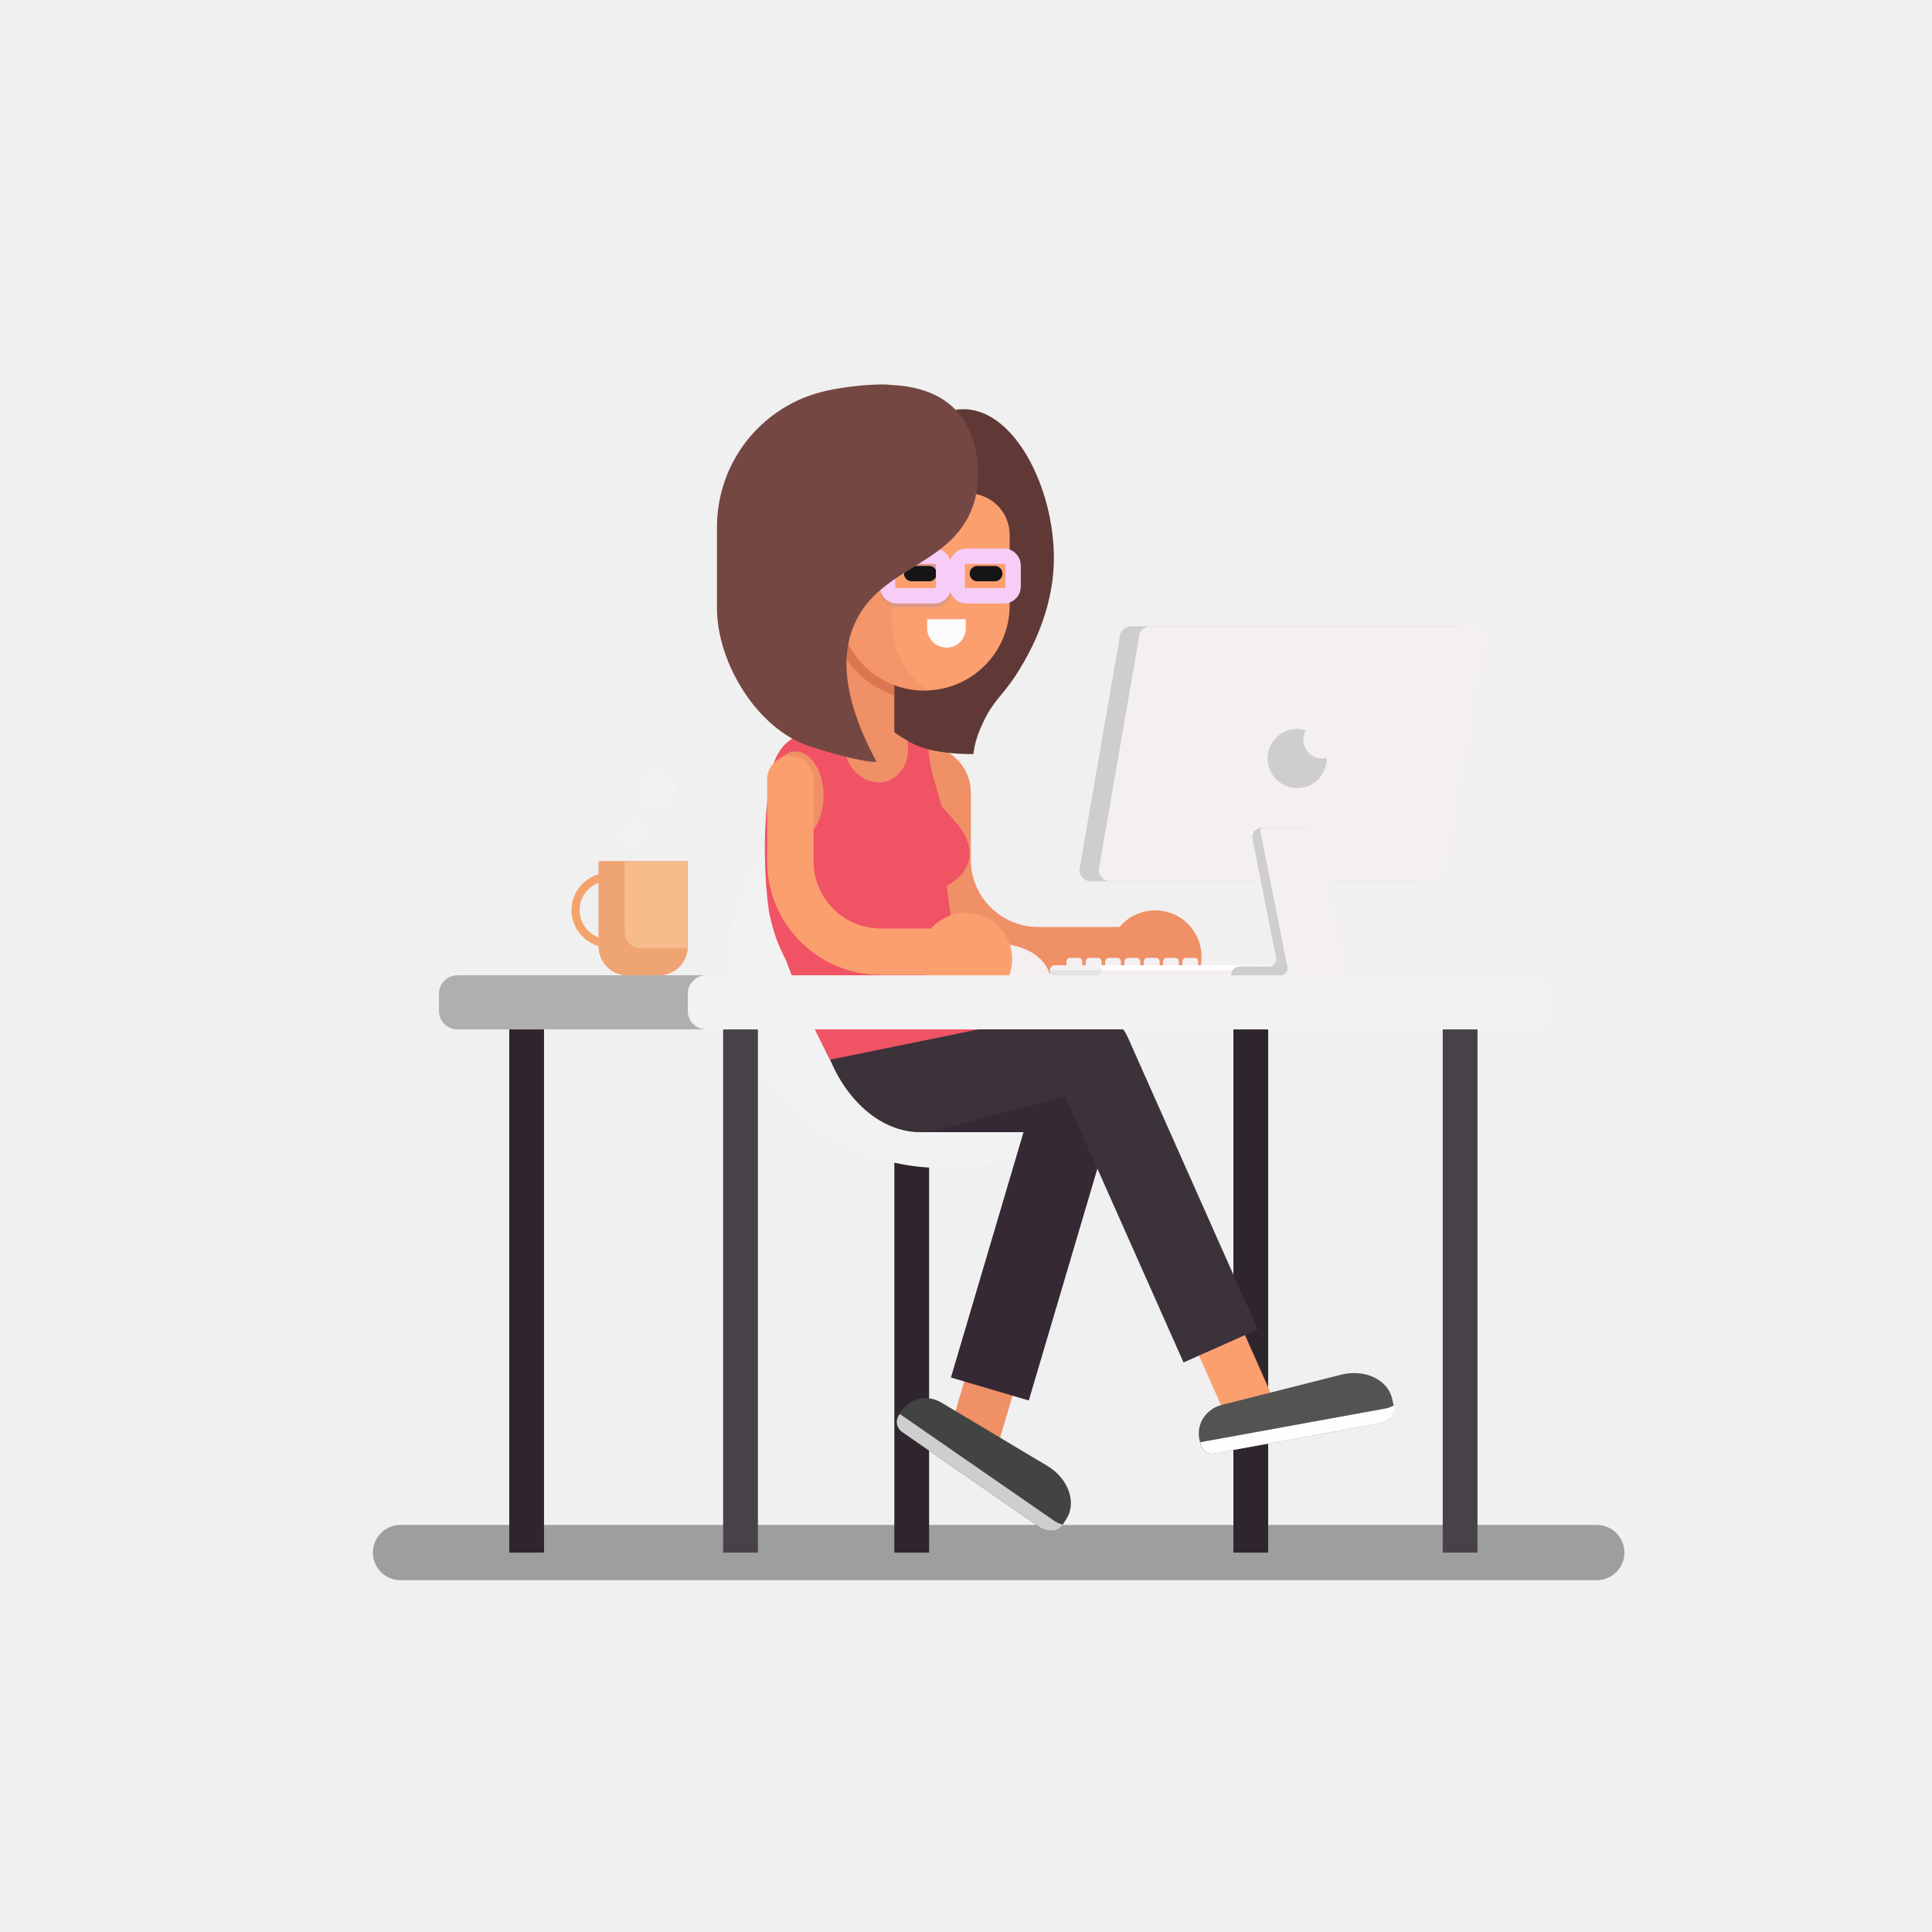
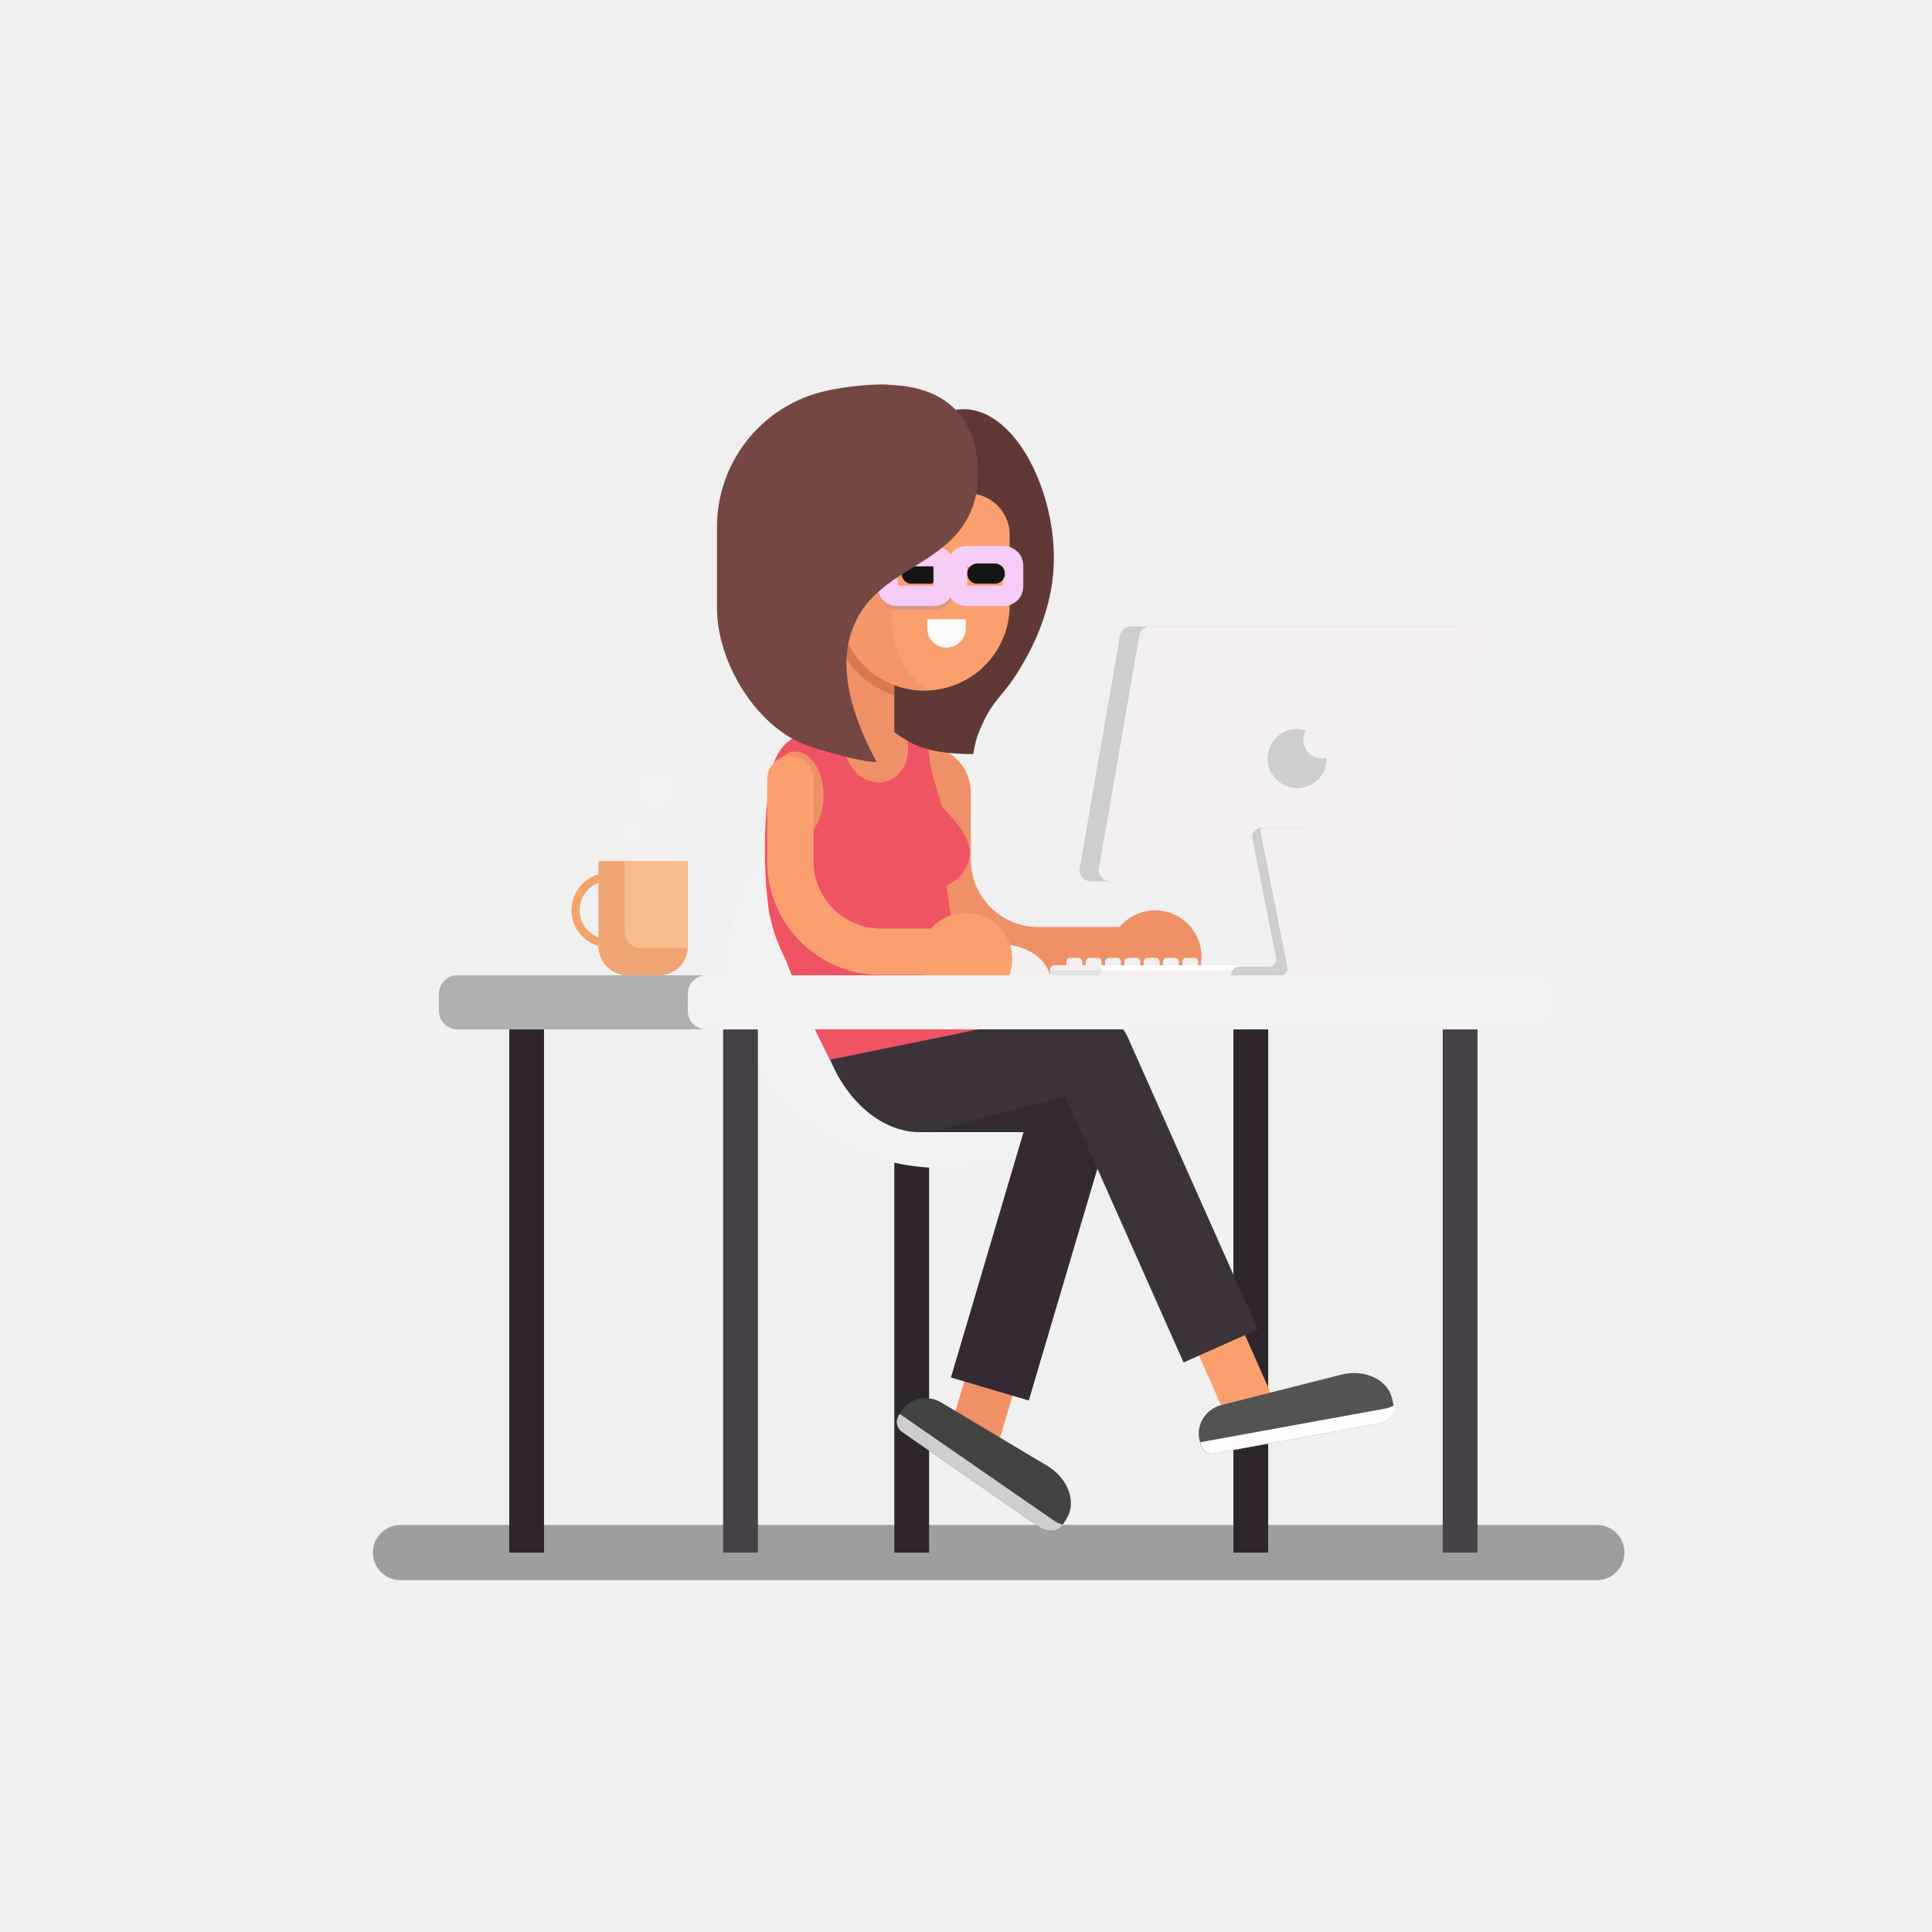
- <svg xmlns="http://www.w3.org/2000/svg" width="377" height="377" viewBox="0 0 377 377" fill="none">
-   <path opacity="0.34" d="M311.59 308.348H78.152C75.174 308.348 72.761 305.935 72.761 302.957C72.761 299.979 75.174 297.566 78.152 297.566H311.59C314.569 297.566 316.982 299.979 316.982 302.957C316.982 305.935 314.569 308.348 311.59 308.348Z" fill="black" />
-   <path d="M240.68 302.966H247.466V200.875H240.68V302.966Z" fill="#2F262D" />
-   <path d="M214.852 221.45C213.759 218.999 214.852 216.096 217.341 214.965C217.981 214.702 218.66 214.551 219.339 214.551C221.261 214.551 223.033 215.682 223.825 217.454L247.953 271.817L238.98 275.813L214.852 221.45Z" fill="#FC9F6F" />
-   <path d="M174.515 302.966H181.301V200.875H174.515V302.966Z" fill="#2F262D" />
-   <path d="M205.917 207.539C182.581 207.539 163.693 189.744 163.693 167.84C163.693 162.185 164.975 156.794 167.237 151.893C152.383 158.038 142.016 172.025 142.016 188.236C142.016 210.178 160.904 227.934 184.24 227.934C201.544 227.934 216.398 218.17 222.92 204.183C217.68 206.332 211.949 207.539 205.917 207.539Z" fill="#F2F2F2" />
-   <path d="M182.543 218.283C195.307 218.283 205.653 208.78 205.653 197.058C205.653 185.336 195.307 175.833 182.543 175.833C169.78 175.833 159.433 185.336 159.433 197.058C159.433 208.78 169.78 218.283 182.543 218.283Z" fill="#3B323A" />
-   <path d="M140.923 200.866H89.236C87.275 200.866 85.654 199.245 85.654 197.284V193.891C85.654 191.931 87.275 190.31 89.236 190.31H140.923C142.883 190.31 144.504 191.931 144.504 193.891V197.284C144.504 199.245 142.883 200.866 140.923 200.866Z" fill="#AFAFAF" />
-   <path d="M202.562 180.885C195.324 180.885 189.443 175.003 189.443 167.765V154.645C189.443 149.631 185.409 145.597 180.395 145.597V167.765C180.395 180.018 190.31 189.933 202.562 189.933H220.922V180.885H202.562Z" fill="#EF9067" />
-   <path d="M205.54 111.63C204.183 128.783 189.103 147.784 175.003 145.371C161.507 143.072 152.233 121.771 156.794 106.842C159.622 97.643 167.388 91.875 173.646 87.238C180.131 82.412 184.504 79.17 189.48 79.962C199.358 81.47 206.634 97.982 205.54 111.63Z" fill="#603936" />
-   <path d="M186.502 160.451C186.238 160.15 184.127 157.699 183.75 157.36C182.77 153.326 180.771 148.877 181.186 143.675C178.359 141.601 173.684 138.962 168.368 139.339C166.785 139.452 165.126 139.829 164.297 140.018C159.697 141.073 156.794 142.77 155.852 143.335C154.57 144.127 153.929 144.504 153.175 145.258C151.139 147.369 150.649 149.933 150.385 151.441C148.123 164.56 149.895 177.152 150.121 178.246C150.536 180.244 151.102 182.016 151.102 182.016C152.044 184.994 153.175 186.841 153.477 187.671C154.985 191.742 158.415 200.3 162.035 206.822C164.674 207.237 170.668 209.876 174.626 208.519C180.658 206.445 193.099 201.808 197.548 200.866C192.006 194.645 186.917 187.708 185.597 179.263C185.258 177.077 184.956 174.928 184.73 172.817C185.258 172.553 188.462 170.932 189.103 167.69C189.782 164.183 187.03 161.054 186.502 160.451Z" fill="#F05364" />
-   <path d="M172.888 152.493C176.177 151.576 177.977 147.728 176.909 143.897C175.841 140.067 172.308 137.705 169.019 138.622C165.73 139.539 163.93 143.388 164.998 147.218C166.066 151.049 169.599 153.411 172.888 152.493Z" fill="#EF9067" />
-   <path d="M169.989 137.002C172.063 141.903 175.493 143.599 177.68 144.881C181.94 147.369 189.933 147.143 189.933 147.143C190.196 145.409 190.46 143.901 191.818 141.036C193.778 136.776 195.588 135.758 198.113 131.912C201.883 126.107 203.768 119.094 202.562 118.416C201.695 117.888 199.32 120.602 197.774 122.186C193.363 126.71 183.486 133.42 169.989 137.002Z" fill="#603936" />
-   <path d="M169.838 147.784H168.255C164.787 147.784 161.997 144.994 161.997 141.526V117.737H174.513V143.071C174.513 145.673 172.402 147.784 169.838 147.784Z" fill="#EF9067" />
-   <path d="M99.371 302.966H106.157L106.157 200.875H99.371L99.371 302.966Z" fill="#2F262D" />
-   <path d="M141.109 302.966H147.895V200.875H141.109V302.966Z" fill="#494149" />
-   <path d="M281.525 302.966H288.311V200.875H281.525V302.966Z" fill="#494149" />
-   <path opacity="0.71" d="M161.997 120.263C162.826 127.464 167.803 133.42 174.513 135.682V116.305H161.997V120.263Z" fill="#D36B46" />
-   <path d="M180.395 134.74C171.196 134.74 163.769 127.313 163.769 118.114V97.832C163.769 96.964 164.447 96.286 165.315 96.286H188.952C193.401 96.286 197.02 99.905 197.02 104.354V118.114C197.02 127.313 189.593 134.74 180.395 134.74Z" fill="#FC9F6F" />
-   <path d="M197.02 115.739C196.832 116.191 196.379 116.493 195.889 116.493H188.575C187.897 116.493 187.331 115.927 187.331 115.249V111.14C187.331 110.461 187.897 109.895 188.575 109.895H195.889C196.379 109.895 196.832 110.197 197.02 110.649V109.066C196.681 108.878 196.304 108.764 195.889 108.764H188.575C187.256 108.764 186.2 109.82 186.2 111.14V115.249C186.2 116.568 187.256 117.624 188.575 117.624H195.889C196.304 117.624 196.681 117.511 197.02 117.322V115.739Z" fill="#DD9883" />
-   <path d="M182.317 117.021H175.003C173.986 117.021 173.194 116.191 173.194 115.211V111.102C173.194 110.084 174.023 109.292 175.003 109.292H182.317C183.335 109.292 184.127 110.122 184.127 111.102V115.211C184.127 116.229 183.297 117.021 182.317 117.021Z" stroke="#DD9883" stroke-width="3" stroke-miterlimit="10" stroke-linecap="round" stroke-linejoin="round" />
-   <path opacity="0.6" d="M174.099 121.281V100.998C174.099 100.131 174.777 99.453 175.644 99.453L189.292 94.665C187.821 92.742 191.554 96.323 188.952 96.323H165.315C164.447 96.323 163.769 97.002 163.769 97.869V118.152C163.769 127.351 171.196 134.778 180.394 134.778C180.583 134.778 180.771 134.778 180.998 134.778C176.813 131.724 174.099 126.823 174.099 121.281Z" fill="#EF9067" />
-   <path d="M195.889 116.267H188.575C187.557 116.267 186.766 115.437 186.766 114.457V110.348C186.766 109.33 187.595 108.538 188.575 108.538H195.889C196.907 108.538 197.699 109.368 197.699 110.348V114.457C197.699 115.475 196.869 116.267 195.889 116.267Z" stroke="#F6CDF7" stroke-width="3" stroke-miterlimit="10" stroke-linecap="round" stroke-linejoin="round" />
-   <path d="M184.73 126.37C182.619 126.37 180.922 124.674 180.922 122.6V120.828H188.462V122.6C188.462 124.674 186.803 126.37 184.73 126.37Z" fill="#FCFAFA" />
-   <path d="M177.906 111.931H181.299" stroke="#161515" stroke-width="3" stroke-miterlimit="10" stroke-linecap="round" stroke-linejoin="round" />
-   <path d="M190.724 111.931H194.117" stroke="#161515" stroke-width="3" stroke-miterlimit="10" stroke-linecap="round" stroke-linejoin="round" />
-   <path d="M182.317 116.267H175.003C173.986 116.267 173.194 115.437 173.194 114.457V110.348C173.194 109.33 174.023 108.538 175.003 108.538H182.317C183.335 108.538 184.127 109.368 184.127 110.348V114.457C184.127 115.475 183.297 116.267 182.317 116.267Z" stroke="#F6CDF7" stroke-width="3" stroke-miterlimit="10" stroke-linecap="round" stroke-linejoin="round" />
-   <path d="M187.369 81.017C182.807 75.136 175.041 75.249 173.609 75.098C172.327 74.835 165.277 75.174 160.112 76.531C148.199 79.698 139.905 90.48 139.905 102.846V118.68C139.905 129.311 147.746 142.204 157.812 145.56C163.392 147.445 169.575 148.877 171.045 148.651C163.58 134.815 164.598 126.634 166.709 121.846C171.761 110.159 186.577 110.574 190.234 97.568C190.31 97.191 192.609 87.803 187.369 81.017Z" fill="#754743" />
-   <path d="M233.891 189.819C234.268 188.839 234.456 187.784 234.456 186.69C234.456 181.676 230.422 177.642 225.408 177.642C220.394 177.642 216.36 181.676 216.36 186.69C216.36 187.784 216.549 188.839 216.926 189.819H233.891Z" fill="#EF9067" />
-   <path d="M204.862 190.31C204.108 186.841 199.923 184.202 194.834 184.202C189.782 184.202 185.559 186.841 184.805 190.31H204.862Z" fill="#F4EFF0" />
-   <path d="M155.211 163.92C158.251 163.92 160.715 160.054 160.715 155.286C160.715 150.518 158.251 146.653 155.211 146.653C152.171 146.653 149.707 150.518 149.707 155.286C149.707 160.054 152.171 163.92 155.211 163.92Z" fill="#EF9067" />
-   <path d="M171.874 181.186C164.636 181.186 158.755 175.305 158.755 168.067V152.044C158.755 149.556 156.719 147.52 154.231 147.52C151.742 147.52 149.707 149.556 149.707 152.044V168.067C149.707 180.319 159.622 190.234 171.874 190.234H190.234V181.186H181.035H171.874Z" fill="#FC9F6F" />
-   <path d="M248.104 190.31H205.88C205.352 190.31 204.9 189.857 204.9 189.329C204.9 188.802 205.352 188.349 205.88 188.349H248.141C248.669 188.349 249.122 188.802 249.122 189.329C249.122 189.857 248.669 190.31 248.104 190.31Z" fill="white" />
-   <path d="M248.104 189.329H205.88C205.503 189.329 205.201 189.141 205.013 188.839C204.937 188.99 204.862 189.141 204.862 189.329C204.862 189.857 205.314 190.31 205.842 190.31H248.104C248.631 190.31 249.084 189.857 249.084 189.329C249.084 189.141 249.046 188.99 248.933 188.839C248.782 189.103 248.481 189.329 248.104 189.329Z" fill="#F4EFF0" />
-   <path d="M214.061 190.31H205.88C205.352 190.31 204.9 189.857 204.9 189.329C204.9 188.802 205.352 188.349 205.88 188.349H214.061C214.588 188.349 215.041 188.802 215.041 189.329C215.041 189.857 214.626 190.31 214.061 190.31Z" fill="#F4EFF0" />
-   <path d="M245.125 188.349H242.034V187.633C242.034 187.256 242.336 186.917 242.75 186.917H244.409C244.786 186.917 245.125 187.218 245.125 187.633V188.349Z" fill="#F4EFF0" />
-   <path d="M241.355 188.349H238.264V187.633C238.264 187.256 238.566 186.917 238.98 186.917H240.639C241.016 186.917 241.355 187.218 241.355 187.633V188.349Z" fill="#F4EFF0" />
-   <path d="M237.585 188.349H234.494V187.633C234.494 187.256 234.796 186.917 235.21 186.917H236.869C237.246 186.917 237.585 187.218 237.585 187.633V188.349Z" fill="#F4EFF0" />
-   <path d="M233.815 188.349H230.724V187.633C230.724 187.256 231.026 186.917 231.44 186.917H233.099C233.476 186.917 233.815 187.218 233.815 187.633V188.349Z" fill="#F4EFF0" />
-   <path d="M230.045 188.349H226.954V187.633C226.954 187.256 227.256 186.917 227.67 186.917H229.329C229.706 186.917 230.045 187.218 230.045 187.633V188.349Z" fill="#F4EFF0" />
-   <path d="M226.275 188.349H223.184V187.633C223.184 187.256 223.486 186.917 223.9 186.917H225.559C225.936 186.917 226.275 187.218 226.275 187.633V188.349Z" fill="#F4EFF0" />
-   <path d="M222.505 188.349H219.414V187.633C219.414 187.256 219.716 186.917 220.13 186.917H221.789C222.166 186.917 222.505 187.218 222.505 187.633V188.349Z" fill="#F4EFF0" />
-   <path d="M218.735 188.349H215.644V187.633C215.644 187.256 215.946 186.917 216.36 186.917H218.019C218.396 186.917 218.735 187.218 218.735 187.633V188.349Z" fill="#F4EFF0" />
-   <path d="M214.965 188.349H211.874V187.633C211.874 187.256 212.176 186.917 212.59 186.917H214.249C214.626 186.917 214.965 187.218 214.965 187.633V188.349Z" fill="#F4EFF0" />
-   <path d="M211.195 188.349H208.104V187.633C208.104 187.256 208.406 186.917 208.82 186.917H210.479C210.856 186.917 211.195 187.218 211.195 187.633V188.349Z" fill="#F4EFF0" />
-   <path d="M205.88 190.31H214.061C214.588 190.31 215.041 189.857 215.041 189.329H204.862C204.862 189.857 205.314 190.31 205.88 190.31Z" fill="#E2E2E2" />
-   <path d="M209.537 220.922H179.716L179.49 205.088H216.436C218.924 205.088 220.922 207.086 220.922 209.574C220.884 215.87 215.795 220.922 209.537 220.922Z" fill="#352934" />
-   <path d="M185.559 278.339L203.844 216.511C204.447 214.438 206.37 213.005 208.556 213.005C209.009 213.005 209.499 213.08 209.951 213.194C212.553 213.948 214.023 216.7 213.269 219.301L194.984 281.129L185.559 278.339Z" fill="#EF9067" />
-   <path d="M200.752 273.287L185.559 268.801L204.711 204.07C205.955 199.885 210.366 197.473 214.551 198.717C218.735 199.961 221.148 204.372 219.904 208.556L200.752 273.287Z" fill="#352934" />
-   <path d="M276.228 171.987H212.892C211.648 171.987 210.63 170.969 210.63 169.725L218.472 124.485C218.472 123.241 219.489 122.223 220.734 122.223H284.07C285.314 122.223 286.332 123.241 286.332 124.485L278.49 169.725C278.49 170.969 277.51 171.987 276.228 171.987Z" fill="#CECECE" />
-   <path d="M279.998 171.987H216.662C215.418 171.987 214.4 170.969 214.4 169.725L222.241 124.485C222.241 123.241 223.259 122.223 224.503 122.223H287.84C289.084 122.223 290.102 123.241 290.102 124.485L282.26 169.725C282.26 170.969 281.28 171.987 279.998 171.987Z" fill="#F4EFF0" />
-   <path d="M260.658 187.859L255.455 161.507H246.181C245.05 161.507 244.183 162.562 244.409 163.656L249.009 186.917C249.197 187.784 248.518 188.575 247.651 188.575H241.996C240.978 188.575 240.187 189.405 240.187 190.385H249.687H258.509C259.904 190.423 260.922 189.179 260.658 187.859Z" fill="#CECECE" />
-   <path d="M261.148 190.423H251.534L245.955 162.148C245.879 161.808 246.143 161.544 246.483 161.544H257.303L262.656 188.651C262.807 189.556 262.09 190.423 261.148 190.423Z" fill="#F4EFF0" />
-   <path d="M249.725 190.423H251.534L251.044 187.859H249.197L249.725 190.423Z" fill="#F4EFF0" />
-   <path d="M249.725 190.423C250.667 190.423 251.384 189.556 251.195 188.613L251.044 187.859H249.008L249.725 190.423Z" fill="#CECECE" />
-   <path d="M258.019 148.01C255.983 148.01 254.324 146.351 254.324 144.316C254.324 143.637 254.513 143.034 254.814 142.506C254.287 142.355 253.721 142.242 253.118 142.242C249.913 142.242 247.35 144.843 247.35 148.01C247.35 151.177 249.951 153.778 253.118 153.778C256.322 153.778 258.886 151.177 258.886 148.01C258.886 147.972 258.886 147.935 258.886 147.897C258.584 147.972 258.32 148.01 258.019 148.01Z" fill="#CECECE" />
-   <path d="M214.174 212.289L183.109 220.47C174.664 222.694 166.106 216.7 161.997 206.784L210.14 196.945C214.362 195.851 218.698 198.377 219.791 202.6C220.922 206.86 218.396 211.195 214.174 212.289Z" fill="#3B323A" />
-   <path d="M245.427 259.414L230.95 265.86L205.578 208.783C203.806 204.786 205.616 200.112 209.612 198.34C213.608 196.568 218.283 198.377 220.055 202.374L245.427 259.414Z" fill="#3B323A" />
-   <path d="M137.794 200.866H299.225C301.185 200.866 302.806 199.245 302.806 197.284V193.891C302.806 191.931 301.185 190.31 299.225 190.31H137.794C135.833 190.31 134.212 191.931 134.212 193.891V197.284C134.212 199.245 135.795 200.866 137.794 200.866Z" fill="#F2F2F2" />
-   <path d="M269.027 277.774L236.944 283.617C235.7 283.843 234.532 283.052 234.268 281.883L234.042 280.865C233.401 277.924 235.286 274.946 238.377 274.154L261.751 268.236C266.275 267.105 270.837 269.178 271.666 272.986L271.968 274.343C272.307 275.889 270.988 277.434 269.027 277.774Z" fill="#535452" />
-   <path d="M270.271 274.871L234.419 281.393C234.343 281.393 234.268 281.43 234.192 281.43L234.306 281.883C234.569 283.089 235.738 283.843 236.982 283.617L269.065 277.774C271.025 277.434 272.382 275.889 272.043 274.343L272.006 274.23C271.478 274.531 270.912 274.758 270.271 274.871Z" fill="#FFFDFD" />
-   <path d="M202.788 297.943L175.984 279.395C174.966 278.678 174.664 277.283 175.343 276.266L175.908 275.361C177.529 272.835 180.998 272.043 183.712 273.702L204.409 286.068C208.443 288.48 210.178 293.193 208.066 296.435L207.312 297.604C206.483 298.923 204.409 299.074 202.788 297.943Z" fill="#424441" />
-   <path d="M205.729 296.774L175.757 276.039C175.682 276.002 175.644 275.926 175.569 275.889L175.343 276.266C174.702 277.283 174.966 278.678 175.984 279.395L202.788 297.943C204.409 299.074 206.483 298.923 207.312 297.604L207.388 297.491C206.822 297.378 206.257 297.114 205.729 296.774Z" fill="#CECECE" />
-   <path d="M128.557 190.31H122.45C119.358 190.31 116.832 187.784 116.832 184.692V168.067H134.174V184.692C134.212 187.784 131.686 190.31 128.557 190.31Z" fill="#FF6161" />
-   <path d="M118.793 170.329C114.759 170.329 111.517 173.609 111.517 177.605C111.517 181.601 114.797 184.881 118.793 184.881C122.789 184.881 126.069 181.601 126.069 177.605C126.069 173.609 122.789 170.329 118.793 170.329ZM118.793 183.297C115.664 183.297 113.1 180.734 113.1 177.605C113.1 174.476 115.664 171.912 118.793 171.912C121.922 171.912 124.485 174.476 124.485 177.605C124.448 180.772 121.922 183.297 118.793 183.297Z" fill="#F4A36C" />
-   <path d="M128.557 190.31H122.45C119.358 190.31 116.832 187.784 116.832 184.692V168.067H134.174V184.692C134.212 187.784 131.686 190.31 128.557 190.31Z" fill="#F7BC8B" />
-   <path d="M125.051 185.032C123.317 185.032 121.922 183.637 121.922 181.903V168.067H116.832V184.692C116.832 187.784 119.358 190.31 122.45 190.31H128.557C131.535 190.31 133.986 187.972 134.174 185.032H125.051Z" fill="#EFA573" />
-   <path d="M196.945 190.31C197.322 189.329 197.51 188.274 197.51 187.181C197.51 182.166 193.476 178.133 188.462 178.133C183.448 178.133 179.414 182.166 179.414 187.181C179.414 188.274 179.603 189.329 179.98 190.31H196.945Z" fill="#FC9F6F" />
-   <path opacity="0.77" d="M123.618 165.051C124.972 165.051 126.069 163.953 126.069 162.6C126.069 161.247 124.972 160.15 123.618 160.15C122.265 160.15 121.168 161.247 121.168 162.6C121.168 163.953 122.265 165.051 123.618 165.051Z" fill="#F2F2F2" />
-   <path opacity="0.77" d="M128.142 157.699C130.162 157.699 131.799 156.062 131.799 154.042C131.799 152.023 130.162 150.385 128.142 150.385C126.123 150.385 124.485 152.023 124.485 154.042C124.485 156.062 126.123 157.699 128.142 157.699Z" fill="#F2F2F2" />
+ <svg xmlns="http://www.w3.org/2000/svg" width="286" height="286" viewBox="0 0 286 286" fill="none">
+   <path opacity="0.34" d="M236.379 233.919H59.288C57.028 233.919 55.198 232.089 55.198 229.829C55.198 227.57 57.028 225.74 59.288 225.74H236.379C238.639 225.74 240.469 227.57 240.469 229.829C240.469 232.089 238.639 233.919 236.379 233.919Z" fill="black" />
+   <path d="M182.585 229.836H187.733V152.388H182.585V229.836Z" fill="#2F262D" />
+   <path d="M162.991 167.997C162.162 166.137 162.991 163.935 164.879 163.077C165.365 162.877 165.88 162.763 166.395 162.763C167.853 162.763 169.197 163.621 169.798 164.965L188.102 206.206L181.295 209.237L162.991 167.997Z" fill="#FC9F6F" />
+   <path d="M132.391 229.836H137.539V152.388H132.391V229.836Z" fill="#2F262D" />
+   <path d="M156.213 157.443C138.51 157.443 124.181 143.944 124.181 127.327C124.181 123.037 125.153 118.947 126.869 115.229C115.601 119.891 107.736 130.502 107.736 142.8C107.736 159.445 122.065 172.915 139.768 172.915C152.895 172.915 164.164 165.508 169.112 154.897C165.137 156.528 160.789 157.443 156.213 157.443Z" fill="#F2F2F2" />
+   <path d="M138.481 165.594C148.164 165.594 156.013 158.385 156.013 149.492C156.013 140.6 148.164 133.391 138.481 133.391C128.799 133.391 120.949 140.6 120.949 149.492C120.949 158.385 128.799 165.594 138.481 165.594Z" fill="#3B323A" />
+   <path d="M106.907 152.381H67.696C66.209 152.381 64.979 151.151 64.979 149.664V147.09C64.979 145.603 66.209 144.373 67.696 144.373H106.907C108.394 144.373 109.624 145.603 109.624 147.09V149.664C109.624 151.151 108.394 152.381 106.907 152.381Z" fill="#AFAFAF" />
+   <path d="M153.668 137.223C148.177 137.223 143.715 132.761 143.715 127.27V117.317C143.715 113.513 140.655 110.453 136.851 110.453V127.27C136.851 136.565 144.373 144.087 153.668 144.087H167.596V137.223H153.668Z" fill="#EF9067" />
+   <path d="M155.927 84.685C154.897 97.698 143.457 112.112 132.761 110.281C122.523 108.537 115.487 92.378 118.947 81.053C121.093 74.074 126.984 69.698 131.731 66.18C136.651 62.52 139.969 60.06 143.743 60.661C151.237 61.805 156.757 74.331 155.927 84.685Z" fill="#603936" />
+   <path d="M141.484 121.721C141.284 121.493 139.683 119.634 139.397 119.377C138.653 116.316 137.137 112.941 137.451 108.995C135.307 107.421 131.76 105.419 127.727 105.705C126.527 105.791 125.268 106.077 124.639 106.221C121.149 107.021 118.947 108.308 118.233 108.737C117.26 109.338 116.774 109.624 116.202 110.196C114.657 111.797 114.285 113.742 114.085 114.886C112.369 124.839 113.713 134.391 113.885 135.221C114.2 136.737 114.629 138.081 114.629 138.081C115.344 140.34 116.202 141.741 116.431 142.371C117.575 145.459 120.177 151.952 122.923 156.899C124.925 157.214 129.472 159.216 132.475 158.187C137.051 156.613 146.489 153.096 149.864 152.381C145.66 147.662 141.799 142.399 140.798 135.993C140.541 134.334 140.311 132.704 140.14 131.103C140.541 130.902 142.971 129.673 143.457 127.213C143.973 124.553 141.885 122.179 141.484 121.721Z" fill="#F05364" />
+   <path d="M131.156 115.684C133.651 114.989 135.017 112.07 134.207 109.163C133.397 106.258 130.716 104.466 128.221 105.161C125.726 105.857 124.361 108.777 125.171 111.683C125.981 114.589 128.661 116.381 131.156 115.684Z" fill="#EF9067" />
+   <path d="M128.957 103.933C130.531 107.651 133.133 108.937 134.792 109.91C138.023 111.797 144.087 111.626 144.087 111.626C144.287 110.31 144.487 109.166 145.517 106.993C147.004 103.761 148.377 102.989 150.293 100.071C153.153 95.667 154.583 90.347 153.668 89.833C153.01 89.432 151.208 91.491 150.035 92.693C146.689 96.125 139.196 101.215 128.957 103.933Z" fill="#603936" />
+   <path d="M128.843 112.112H127.642C125.011 112.112 122.894 109.995 122.894 107.365V89.318H132.389V108.537C132.389 110.511 130.788 112.112 128.843 112.112Z" fill="#EF9067" />
+   <path d="M75.385 229.836H80.533V152.388H75.385V229.836Z" fill="#2F262D" />
+   <path d="M107.048 229.836H112.196V152.388H107.048V229.836Z" fill="#494149" />
+   <path d="M213.571 229.836H218.719V152.388H213.571V229.836Z" fill="#494149" />
+   <path opacity="0.71" d="M122.894 91.234C123.523 96.697 127.299 101.215 132.389 102.931V88.231H122.894V91.234Z" fill="#D36B46" />
+   <path d="M136.851 102.217C129.873 102.217 124.239 96.582 124.239 89.604V74.217C124.239 73.559 124.753 73.044 125.411 73.044H143.343C146.718 73.044 149.463 75.79 149.463 79.165V89.604C149.463 96.582 143.829 102.217 136.851 102.217Z" fill="#FC9F6F" />
+   <path d="M149.463 87.802C149.321 88.145 148.977 88.374 148.605 88.374H143.057C142.543 88.374 142.113 87.945 142.113 87.43V84.313C142.113 83.798 142.543 83.369 143.057 83.369H148.605C148.977 83.369 149.321 83.598 149.463 83.941V82.74C149.206 82.597 148.92 82.511 148.605 82.511H143.057C142.056 82.511 141.255 83.312 141.255 84.313V87.43C141.255 88.431 142.056 89.232 143.057 89.232H148.605C148.92 89.232 149.206 89.146 149.463 89.003V87.802Z" fill="#DD9883" />
+   <path d="M138.309 88.775H132.761C131.989 88.775 131.389 88.145 131.389 87.401V84.284C131.389 83.512 132.017 82.911 132.761 82.911H138.309C139.082 82.911 139.683 83.541 139.683 84.284V87.401C139.683 88.174 139.053 88.775 138.309 88.775Z" stroke="#DD9883" stroke-width="3" stroke-miterlimit="10" stroke-linecap="round" stroke-linejoin="round" />
+   <path opacity="0.6" d="M132.075 92.006V76.619C132.075 75.962 132.589 75.447 133.247 75.447L143.601 71.815C142.485 70.356 145.317 73.073 143.343 73.073H125.411C124.753 73.073 124.239 73.588 124.239 74.246V89.633C124.239 96.611 129.873 102.245 136.851 102.245C136.994 102.245 137.137 102.245 137.309 102.245C134.134 99.929 132.075 96.211 132.075 92.006Z" fill="#EF9067" />
+   <path d="M148.605 88.203H143.057C142.285 88.203 141.685 87.573 141.685 86.829V83.712C141.685 82.94 142.313 82.339 143.057 82.339H148.605C149.378 82.339 149.979 82.969 149.979 83.712V86.829C149.979 87.602 149.349 88.203 148.605 88.203Z" stroke="#F6CDF7" stroke-width="3" stroke-miterlimit="10" stroke-linecap="round" stroke-linejoin="round" />
+   <path d="M140.14 95.867C138.539 95.867 137.251 94.58 137.251 93.007V91.663H142.971V93.007C142.971 94.58 141.713 95.867 140.14 95.867Z" fill="#FCFAFA" />
+   <path d="M134.963 84.913H137.537" stroke="#161515" stroke-width="3" stroke-miterlimit="10" stroke-linecap="round" stroke-linejoin="round" />
+   <path d="M144.687 84.913H147.261" stroke="#161515" stroke-width="3" stroke-miterlimit="10" stroke-linecap="round" stroke-linejoin="round" />
+   <path d="M138.309 88.203H132.761C131.989 88.203 131.389 87.573 131.389 86.829V83.712C131.389 82.94 132.017 82.339 132.761 82.339H138.309C139.082 82.339 139.683 82.969 139.683 83.712V86.829C139.683 87.602 139.053 88.203 138.309 88.203Z" stroke="#F6CDF7" stroke-width="3" stroke-miterlimit="10" stroke-linecap="round" stroke-linejoin="round" />
+   <path d="M142.142 61.461C138.681 57 132.79 57.086 131.703 56.971C130.731 56.771 125.383 57.028 121.464 58.058C112.427 60.46 106.135 68.64 106.135 78.021V90.033C106.135 98.098 112.083 107.879 119.719 110.425C123.953 111.855 128.643 112.941 129.758 112.77C124.095 102.273 124.867 96.067 126.469 92.435C130.301 83.569 141.541 83.884 144.315 74.017C144.373 73.731 146.117 66.609 142.142 61.461Z" fill="#754743" />
+   <path d="M177.434 144.001C177.72 143.257 177.863 142.457 177.863 141.627C177.863 137.823 174.803 134.763 170.999 134.763C167.195 134.763 164.135 137.823 164.135 141.627C164.135 142.457 164.279 143.257 164.565 144.001H177.434Z" fill="#EF9067" />
+   <path d="M155.413 144.373C154.841 141.741 151.666 139.739 147.805 139.739C143.973 139.739 140.769 141.741 140.197 144.373H155.413Z" fill="#F4EFF0" />
+   <path d="M117.746 124.353C120.052 124.353 121.922 121.42 121.922 117.803C121.922 114.186 120.052 111.254 117.746 111.254C115.44 111.254 113.571 114.186 113.571 117.803C113.571 121.42 115.44 124.353 117.746 124.353Z" fill="#EF9067" />
+   <path d="M130.387 137.451C124.896 137.451 120.435 132.99 120.435 127.499V115.344C120.435 113.456 118.89 111.912 117.003 111.912C115.115 111.912 113.571 113.456 113.571 115.344V127.499C113.571 136.794 121.093 144.315 130.387 144.315H144.315V137.451H137.337H130.387Z" fill="#FC9F6F" />
+   <path d="M188.217 144.373H156.185C155.784 144.373 155.441 144.029 155.441 143.629C155.441 143.229 155.784 142.885 156.185 142.885H188.245C188.645 142.885 188.989 143.229 188.989 143.629C188.989 144.029 188.645 144.373 188.217 144.373Z" fill="white" />
+   <path d="M188.217 143.629H156.185C155.899 143.629 155.67 143.486 155.527 143.257C155.469 143.372 155.413 143.486 155.413 143.629C155.413 144.029 155.755 144.373 156.156 144.373H188.217C188.617 144.373 188.96 144.029 188.96 143.629C188.96 143.486 188.931 143.372 188.846 143.257C188.731 143.457 188.503 143.629 188.217 143.629Z" fill="#F4EFF0" />
+   <path d="M162.391 144.373H156.185C155.784 144.373 155.441 144.029 155.441 143.629C155.441 143.229 155.784 142.885 156.185 142.885H162.391C162.791 142.885 163.135 143.229 163.135 143.629C163.135 144.029 162.82 144.373 162.391 144.373Z" fill="#F4EFF0" />
+   <path d="M185.957 142.885H183.612V142.342C183.612 142.056 183.841 141.799 184.155 141.799H185.414C185.7 141.799 185.957 142.027 185.957 142.342V142.885Z" fill="#F4EFF0" />
+   <path d="M183.097 142.885H180.752V142.342C180.752 142.056 180.981 141.799 181.295 141.799H182.554C182.84 141.799 183.097 142.027 183.097 142.342V142.885Z" fill="#F4EFF0" />
+   <path d="M180.237 142.885H177.892V142.342C177.892 142.056 178.121 141.799 178.435 141.799H179.694C179.98 141.799 180.237 142.027 180.237 142.342V142.885Z" fill="#F4EFF0" />
+   <path d="M177.377 142.885H175.032V142.342C175.032 142.056 175.261 141.799 175.575 141.799H176.834C177.12 141.799 177.377 142.027 177.377 142.342V142.885Z" fill="#F4EFF0" />
+   <path d="M174.517 142.885H172.172V142.342C172.172 142.056 172.401 141.799 172.715 141.799H173.974C174.26 141.799 174.517 142.027 174.517 142.342V142.885Z" fill="#F4EFF0" />
+   <path d="M171.657 142.885H169.312V142.342C169.312 142.056 169.541 141.799 169.855 141.799H171.114C171.4 141.799 171.657 142.027 171.657 142.342V142.885Z" fill="#F4EFF0" />
+   <path d="M168.797 142.885H166.452V142.342C166.452 142.056 166.681 141.799 166.995 141.799H168.254C168.54 141.799 168.797 142.027 168.797 142.342V142.885Z" fill="#F4EFF0" />
+   <path d="M165.937 142.885H163.592V142.342C163.592 142.056 163.821 141.799 164.135 141.799H165.394C165.68 141.799 165.937 142.027 165.937 142.342V142.885Z" fill="#F4EFF0" />
+   <path d="M163.077 142.885H160.732V142.342C160.732 142.056 160.961 141.799 161.275 141.799H162.534C162.82 141.799 163.077 142.027 163.077 142.342V142.885Z" fill="#F4EFF0" />
+   <path d="M160.217 142.885H157.872V142.342C157.872 142.056 158.101 141.799 158.415 141.799H159.674C159.96 141.799 160.217 142.027 160.217 142.342V142.885Z" fill="#F4EFF0" />
+   <path d="M156.185 144.373H162.391C162.791 144.373 163.135 144.029 163.135 143.629H155.413C155.413 144.029 155.755 144.373 156.185 144.373Z" fill="#E2E2E2" />
+   <path d="M158.959 167.596H136.336L136.165 155.584H164.193C166.08 155.584 167.596 157.1 167.596 158.987C167.567 163.763 163.707 167.596 158.959 167.596Z" fill="#352934" />
+   <path d="M140.769 211.154L154.64 164.25C155.098 162.677 156.557 161.59 158.215 161.59C158.559 161.59 158.93 161.647 159.273 161.733C161.247 162.305 162.362 164.393 161.79 166.366L147.919 213.27L140.769 211.154Z" fill="#EF9067" />
+   <path d="M152.295 207.321L140.769 203.918L155.298 154.812C156.242 151.637 159.588 149.807 162.763 150.751C165.937 151.695 167.767 155.041 166.824 158.215L152.295 207.321Z" fill="#352934" />
+   <path d="M209.552 130.473H161.504C160.561 130.473 159.788 129.701 159.788 128.757L165.737 94.437C165.737 93.493 166.509 92.721 167.453 92.721H215.501C216.445 92.721 217.217 93.493 217.217 94.437L211.268 128.757C211.268 129.701 210.525 130.473 209.552 130.473Z" fill="#CECECE" />
+   <path d="M212.412 130.473H164.364C163.421 130.473 162.648 129.701 162.648 128.757L168.597 94.437C168.597 93.493 169.369 92.721 170.313 92.721H218.361C219.305 92.721 220.077 93.493 220.077 94.437L214.128 128.757C214.128 129.701 213.385 130.473 212.412 130.473Z" fill="#F4EFF0" />
+   <path d="M197.741 142.514L193.793 122.523H186.758C185.9 122.523 185.242 123.323 185.414 124.153L188.903 141.799C189.046 142.457 188.531 143.057 187.873 143.057H183.583C182.811 143.057 182.211 143.687 182.211 144.43H189.418H196.11C197.169 144.459 197.941 143.515 197.741 142.514Z" fill="#CECECE" />
+   <path d="M198.112 144.459H190.819L186.587 123.009C186.529 122.751 186.729 122.551 186.987 122.551H195.195L199.256 143.115C199.371 143.801 198.827 144.459 198.112 144.459Z" fill="#F4EFF0" />
+   <path d="M189.447 144.459H190.819L190.447 142.514H189.046L189.447 144.459Z" fill="#F4EFF0" />
+   <path d="M189.447 144.459C190.161 144.459 190.705 143.801 190.562 143.086L190.447 142.514H188.903L189.447 144.459Z" fill="#CECECE" />
+   <path d="M195.739 112.283C194.194 112.283 192.935 111.025 192.935 109.481C192.935 108.966 193.079 108.509 193.307 108.108C192.907 107.993 192.478 107.908 192.021 107.908C189.589 107.908 187.645 109.881 187.645 112.283C187.645 114.686 189.618 116.659 192.021 116.659C194.451 116.659 196.396 114.686 196.396 112.283C196.396 112.255 196.396 112.227 196.396 112.198C196.167 112.255 195.967 112.283 195.739 112.283Z" fill="#CECECE" />
+   <path d="M162.477 161.047L138.91 167.253C132.504 168.94 126.011 164.393 122.894 156.871L159.417 149.407C162.619 148.577 165.909 150.493 166.738 153.697C167.596 156.928 165.68 160.217 162.477 161.047Z" fill="#3B323A" />
+   <path d="M186.186 196.797L175.203 201.687L155.956 158.387C154.611 155.355 155.985 151.809 159.016 150.465C162.047 149.121 165.594 150.493 166.938 153.525L186.186 196.797Z" fill="#3B323A" />
+   <path d="M104.533 152.381H226.998C228.485 152.381 229.715 151.151 229.715 149.664V147.09C229.715 145.603 228.485 144.373 226.998 144.373H104.533C103.046 144.373 101.816 145.603 101.816 147.09V149.664C101.816 151.151 103.017 152.381 104.533 152.381Z" fill="#F2F2F2" />
+   <path d="M204.089 210.725L179.751 215.158C178.807 215.329 177.921 214.729 177.721 213.842L177.549 213.07C177.063 210.839 178.493 208.58 180.838 207.979L198.57 203.489C202.002 202.631 205.463 204.204 206.091 207.093L206.321 208.122C206.578 209.295 205.577 210.467 204.089 210.725Z" fill="#535452" />
+   <path d="M205.033 208.523L177.835 213.471C177.777 213.471 177.721 213.499 177.663 213.499L177.749 213.842C177.949 214.757 178.836 215.329 179.779 215.158L204.118 210.725C205.605 210.467 206.635 209.295 206.377 208.122L206.349 208.037C205.949 208.265 205.519 208.437 205.033 208.523Z" fill="#FFFDFD" />
+   <path d="M153.839 226.026L133.505 211.955C132.733 211.411 132.504 210.353 133.019 209.581L133.447 208.895C134.677 206.978 137.309 206.377 139.368 207.636L155.069 217.017C158.129 218.847 159.445 222.422 157.843 224.882L157.271 225.769C156.642 226.769 155.069 226.884 153.839 226.026Z" fill="#424441" />
+   <path d="M156.07 225.139L133.333 209.409C133.276 209.381 133.247 209.323 133.19 209.295L133.019 209.581C132.533 210.353 132.733 211.411 133.505 211.955L153.839 226.026C155.069 226.884 156.642 226.769 157.271 225.769L157.329 225.683C156.899 225.597 156.471 225.397 156.07 225.139Z" fill="#CECECE" />
+   <path d="M97.526 144.373H92.893C90.547 144.373 88.631 142.457 88.631 140.111V127.499H101.787V140.111C101.816 142.457 99.9 144.373 97.526 144.373Z" fill="#FF6161" />
+   <path d="M90.119 129.215C87.059 129.215 84.599 131.703 84.599 134.735C84.599 137.766 87.087 140.255 90.119 140.255C93.15 140.255 95.639 137.766 95.639 134.735C95.639 131.703 93.15 129.215 90.119 129.215ZM90.119 139.053C87.745 139.053 85.8 137.109 85.8 134.735C85.8 132.361 87.745 130.416 90.119 130.416C92.493 130.416 94.437 132.361 94.437 134.735C94.409 137.137 92.493 139.053 90.119 139.053Z" fill="#F4A36C" />
+   <path d="M97.526 144.373H92.893C90.547 144.373 88.631 142.457 88.631 140.111V127.499H101.787V140.111C101.816 142.457 99.9 144.373 97.526 144.373Z" fill="#F7BC8B" />
+   <path d="M94.866 140.369C93.551 140.369 92.493 139.311 92.493 137.995V127.499H88.631V140.111C88.631 142.457 90.547 144.373 92.893 144.373H97.526C99.785 144.373 101.645 142.599 101.787 140.369H94.866Z" fill="#EFA573" />
+   <path d="M149.407 144.373C149.693 143.629 149.835 142.829 149.835 141.999C149.835 138.195 146.775 135.135 142.971 135.135C139.167 135.135 136.107 138.195 136.107 141.999C136.107 142.829 136.251 143.629 136.537 144.373H149.407Z" fill="#FC9F6F" />
+   <path opacity="0.77" d="M93.779 125.211C94.806 125.211 95.638 124.378 95.638 123.352C95.638 122.325 94.806 121.493 93.779 121.493C92.753 121.493 91.921 122.325 91.921 123.352C91.921 124.378 92.753 125.211 93.779 125.211Z" fill="#F2F2F2" />
+   <path opacity="0.77" d="M97.211 119.634C98.744 119.634 99.985 118.392 99.985 116.859C99.985 115.328 98.744 114.085 97.211 114.085C95.68 114.085 94.437 115.328 94.437 116.859C94.437 118.392 95.68 119.634 97.211 119.634Z" fill="#F2F2F2" />
</svg>
